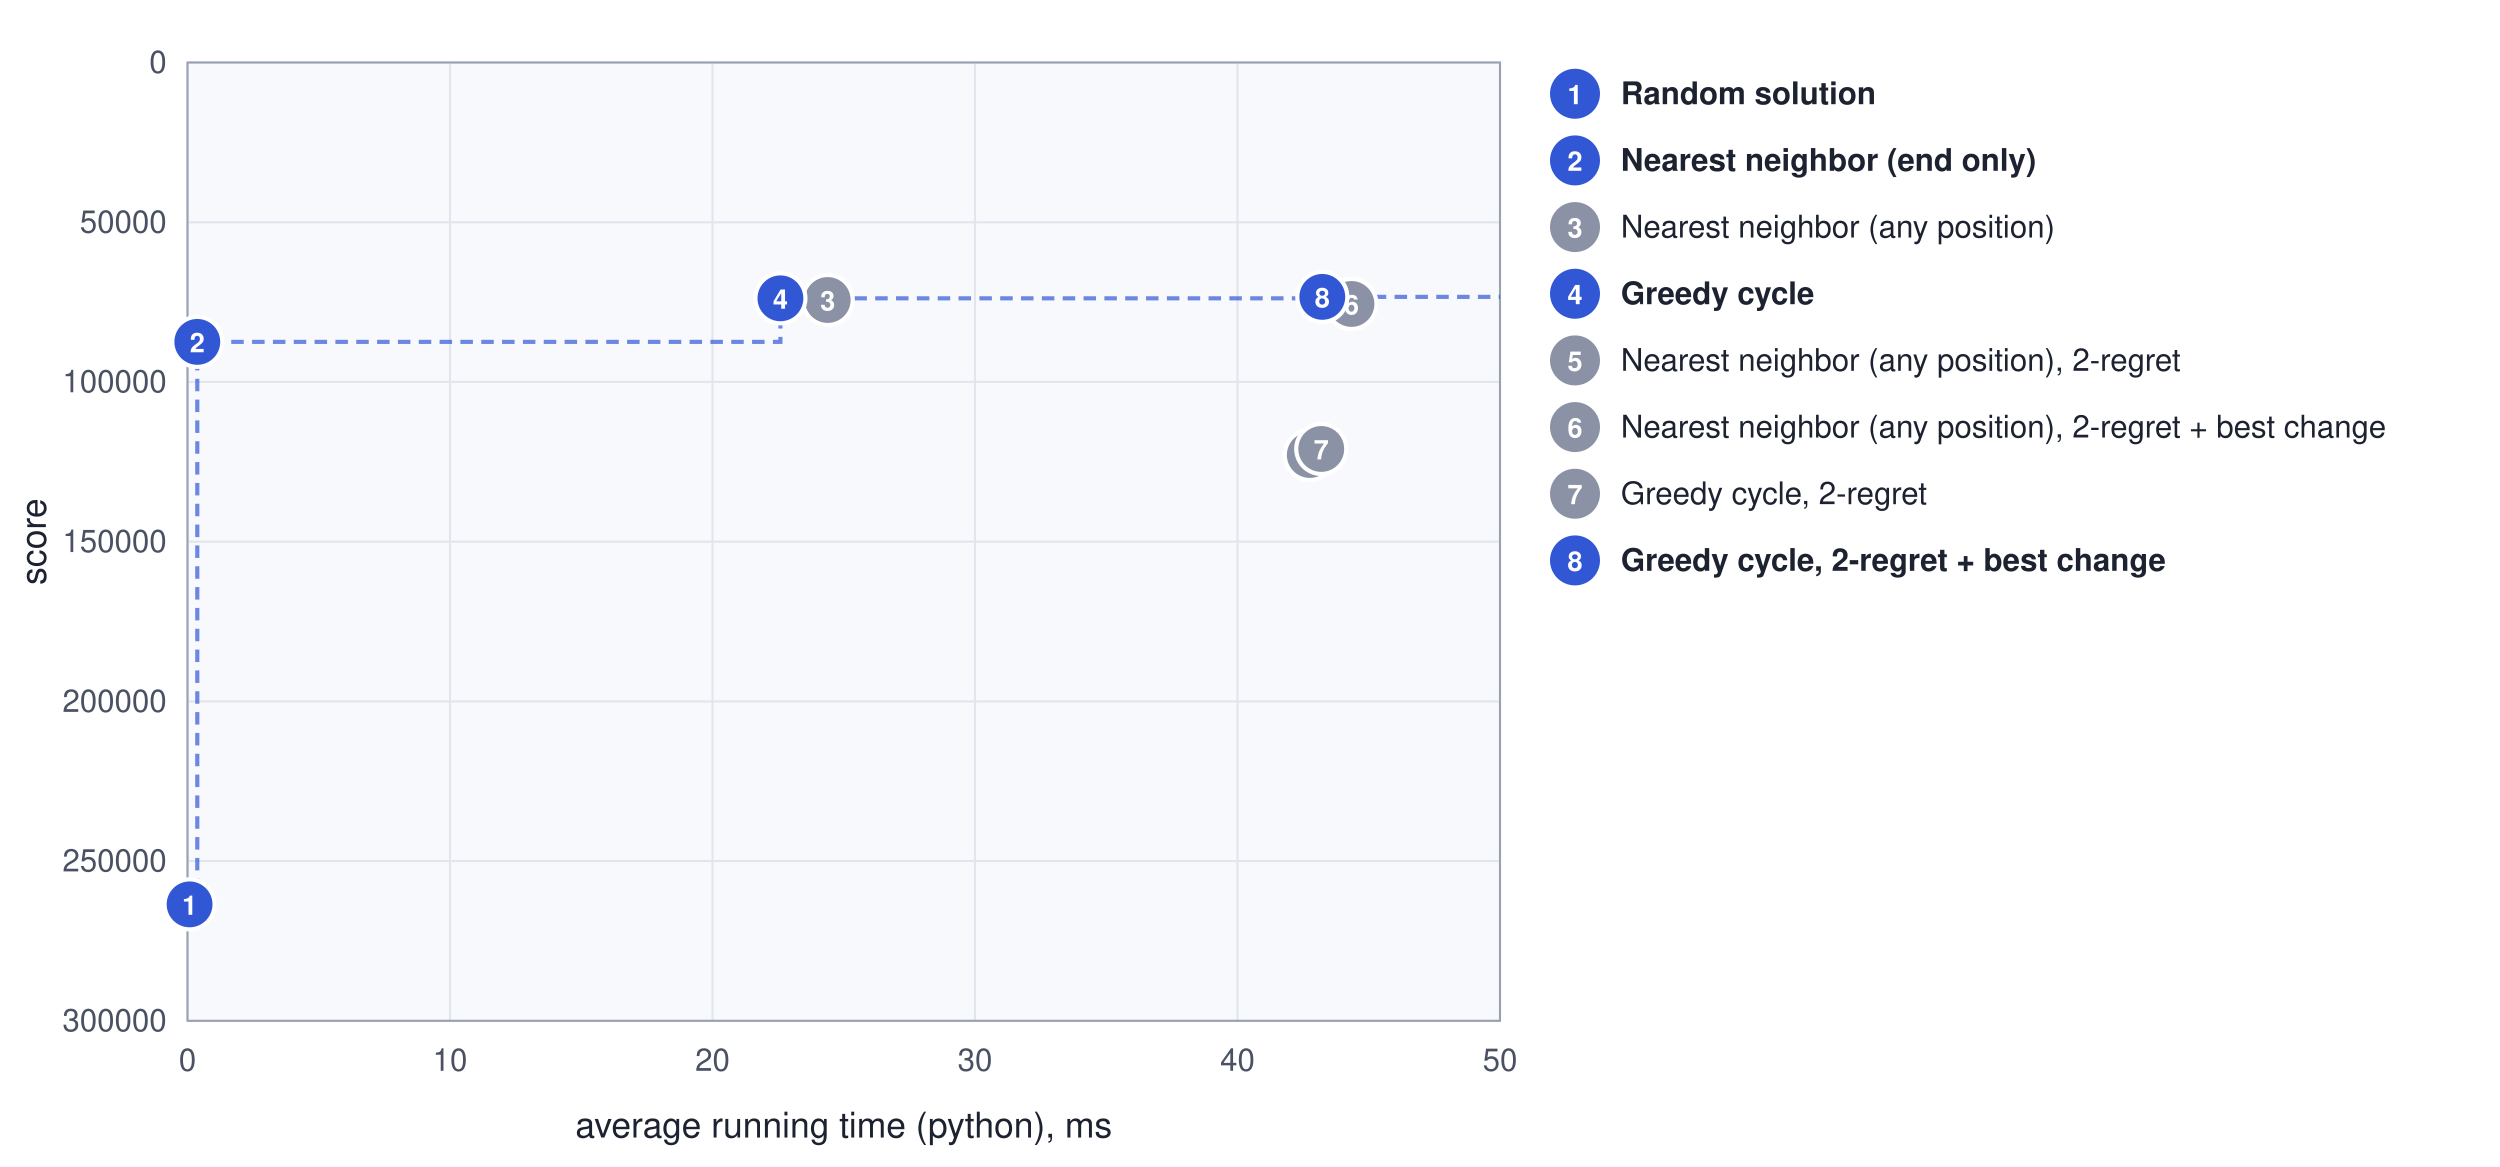
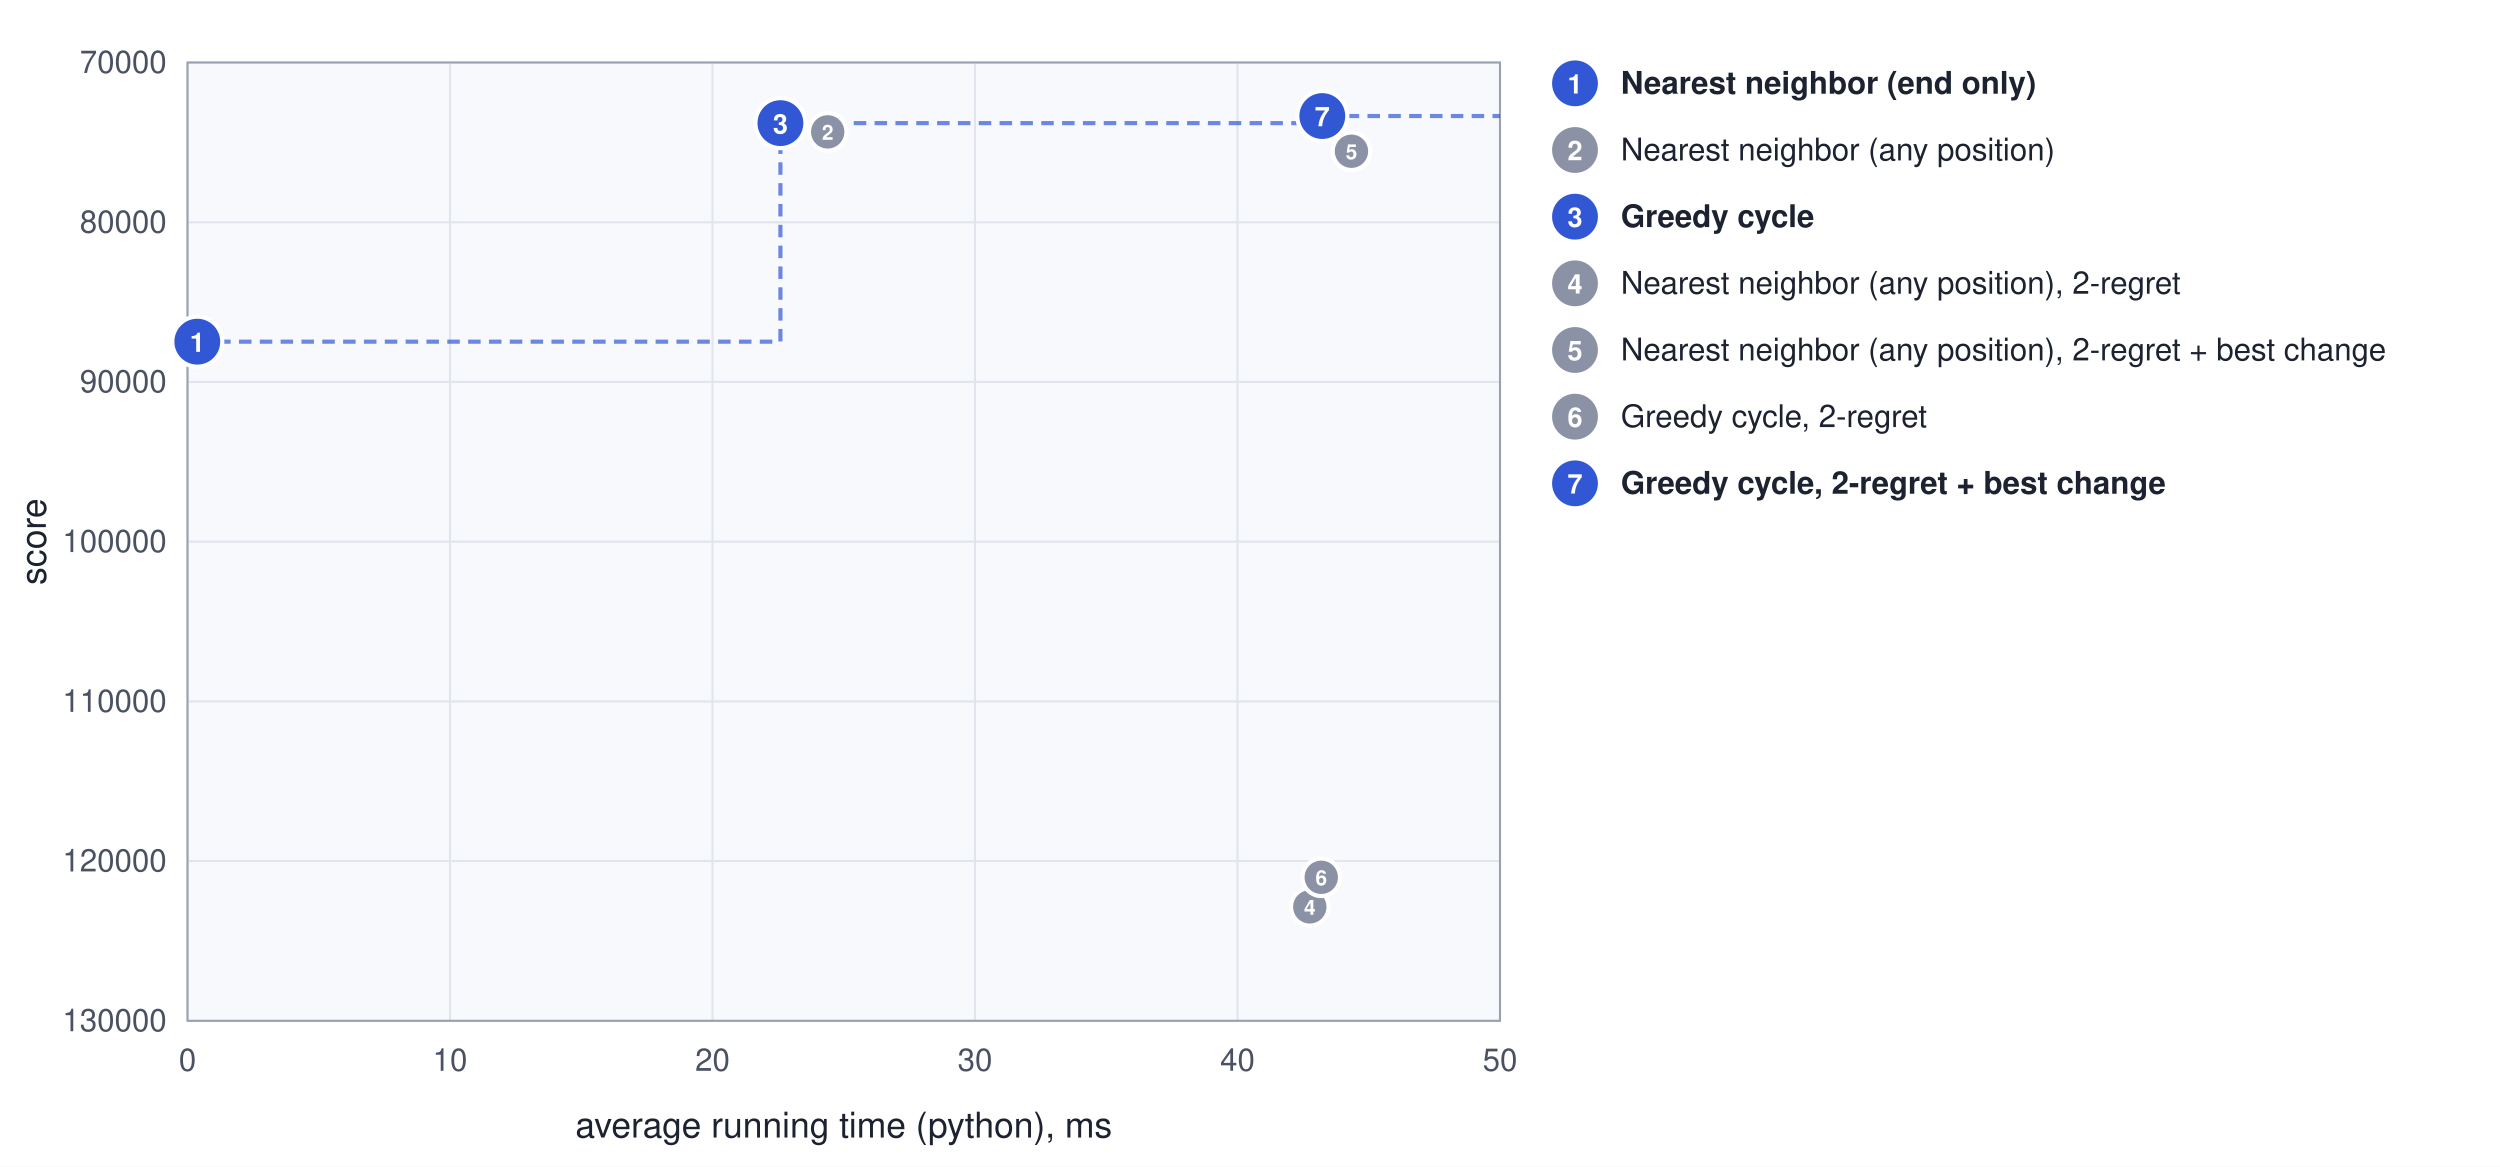
<svg xmlns="http://www.w3.org/2000/svg" viewBox="0 0 1200 560" width="1200" height="560" font-family="Helvetica, Arial, sans-serif" font-size="15">
  <rect width="1200" height="560" fill="#fff" />
  <rect x="90" y="30" width="630" height="460" fill="#f8f9fc" />
  <line x1="90.0" y1="30" x2="90.0" y2="490" stroke="#e1e5ee" />
  <text x="90.0" y="514" text-anchor="middle" fill="#4a5163">0</text>
  <line x1="216.0" y1="30" x2="216.0" y2="490" stroke="#e1e5ee" />
  <text x="216.0" y="514" text-anchor="middle" fill="#4a5163">10</text>
  <line x1="342.0" y1="30" x2="342.0" y2="490" stroke="#e1e5ee" />
  <text x="342.0" y="514" text-anchor="middle" fill="#4a5163">20</text>
  <line x1="468.0" y1="30" x2="468.0" y2="490" stroke="#e1e5ee" />
  <text x="468.0" y="514" text-anchor="middle" fill="#4a5163">30</text>
  <line x1="594.0" y1="30" x2="594.0" y2="490" stroke="#e1e5ee" />
  <text x="594.0" y="514" text-anchor="middle" fill="#4a5163">40</text>
  <line x1="720.0" y1="30" x2="720.0" y2="490" stroke="#e1e5ee" />
  <text x="720.0" y="514" text-anchor="middle" fill="#4a5163">50</text>
  <line x1="90" y1="30.0" x2="720" y2="30.0" stroke="#e1e5ee" />
-   <text x="80" y="35.0" text-anchor="end" fill="#4a5163">0</text>
+   <text x="80" y="35.0" text-anchor="end" fill="#4a5163">70000</text>
  <line x1="90" y1="106.7" x2="720" y2="106.7" stroke="#e1e5ee" />
-   <text x="80" y="111.7" text-anchor="end" fill="#4a5163">50000</text>
+   <text x="80" y="111.7" text-anchor="end" fill="#4a5163">80000</text>
  <line x1="90" y1="183.3" x2="720" y2="183.3" stroke="#e1e5ee" />
-   <text x="80" y="188.3" text-anchor="end" fill="#4a5163">100000</text>
+   <text x="80" y="188.3" text-anchor="end" fill="#4a5163">90000</text>
  <line x1="90" y1="260.0" x2="720" y2="260.0" stroke="#e1e5ee" />
-   <text x="80" y="265.0" text-anchor="end" fill="#4a5163">150000</text>
+   <text x="80" y="265.0" text-anchor="end" fill="#4a5163">100000</text>
  <line x1="90" y1="336.7" x2="720" y2="336.7" stroke="#e1e5ee" />
-   <text x="80" y="341.7" text-anchor="end" fill="#4a5163">200000</text>
+   <text x="80" y="341.7" text-anchor="end" fill="#4a5163">110000</text>
  <line x1="90" y1="413.3" x2="720" y2="413.3" stroke="#e1e5ee" />
-   <text x="80" y="418.3" text-anchor="end" fill="#4a5163">250000</text>
+   <text x="80" y="418.3" text-anchor="end" fill="#4a5163">120000</text>
  <line x1="90" y1="490.0" x2="720" y2="490.0" stroke="#e1e5ee" />
-   <text x="80" y="495.0" text-anchor="end" fill="#4a5163">300000</text>
+   <text x="80" y="495.0" text-anchor="end" fill="#4a5163">130000</text>
  <rect x="90" y="30" width="630" height="460" fill="none" stroke="#9aa1b3" />
  <text x="405.0" y="546" text-anchor="middle" font-size="17" fill="#1c2230">average running time (python), ms</text>
  <text transform="translate(22,260.0) rotate(-90)" text-anchor="middle" font-size="17" fill="#1c2230">score</text>
-   <path d="M91.0,434.1H94.7V164.1H374.6V143.2H634.7V142.5H720" fill="none" stroke="#3157d5" stroke-width="2" stroke-dasharray="6 4" opacity=".7" />
-   <circle cx="91.0" cy="434.1" r="12" fill="#3157d5" stroke="#fff" stroke-width="2" />
-   <text x="91.0" y="439.1" text-anchor="middle" fill="#fff" font-size="13" font-weight="bold">1</text>
-   <circle cx="756" cy="45" r="12" fill="#3157d5" />
-   <text x="756" y="50" text-anchor="middle" fill="#fff" font-size="13" font-weight="bold">1</text>
-   <text x="778" y="50" fill="#1c2230" font-weight="bold">Random solution</text>
-   <circle cx="94.7" cy="164.1" r="12" fill="#3157d5" stroke="#fff" stroke-width="2" />
-   <text x="94.7" y="169.1" text-anchor="middle" fill="#fff" font-size="13" font-weight="bold">2</text>
-   <circle cx="756" cy="77" r="12" fill="#3157d5" />
-   <text x="756" y="82" text-anchor="middle" fill="#fff" font-size="13" font-weight="bold">2</text>
-   <text x="778" y="82" fill="#1c2230" font-weight="bold">Nearest neighbor (end only)</text>
-   <circle cx="397.3" cy="144.0" r="12" fill="#8b92a5" stroke="#fff" stroke-width="2" />
-   <text x="397.3" y="149.0" text-anchor="middle" fill="#fff" font-size="13" font-weight="bold">3</text>
-   <circle cx="756" cy="109" r="12" fill="#8b92a5" />
-   <text x="756" y="114" text-anchor="middle" fill="#fff" font-size="13" font-weight="bold">3</text>
-   <text x="778" y="114" fill="#1c2230">Nearest neighbor (any position)</text>
-   <circle cx="374.6" cy="143.2" r="12" fill="#3157d5" stroke="#fff" stroke-width="2" />
-   <text x="374.6" y="148.2" text-anchor="middle" fill="#fff" font-size="13" font-weight="bold">4</text>
-   <circle cx="756" cy="141" r="12" fill="#3157d5" />
-   <text x="756" y="146" text-anchor="middle" fill="#fff" font-size="13" font-weight="bold">4</text>
-   <text x="778" y="146" fill="#1c2230" font-weight="bold">Greedy cycle</text>
-   <circle cx="628.7" cy="218.4" r="12" fill="#8b92a5" stroke="#fff" stroke-width="2" />
-   <text x="628.7" y="223.4" text-anchor="middle" fill="#fff" font-size="13" font-weight="bold">5</text>
-   <circle cx="756" cy="173" r="12" fill="#8b92a5" />
-   <text x="756" y="178" text-anchor="middle" fill="#fff" font-size="13" font-weight="bold">5</text>
-   <text x="778" y="178" fill="#1c2230">Nearest neighbor (any position), 2-regret</text>
-   <circle cx="648.7" cy="145.9" r="12" fill="#8b92a5" stroke="#fff" stroke-width="2" />
-   <text x="648.7" y="150.9" text-anchor="middle" fill="#fff" font-size="13" font-weight="bold">6</text>
-   <circle cx="756" cy="205" r="12" fill="#8b92a5" />
-   <text x="756" y="210" text-anchor="middle" fill="#fff" font-size="13" font-weight="bold">6</text>
-   <text x="778" y="210" fill="#1c2230">Nearest neighbor (any position), 2-regret + best change</text>
-   <circle cx="634.2" cy="215.5" r="12" fill="#8b92a5" stroke="#fff" stroke-width="2" />
-   <text x="634.2" y="220.5" text-anchor="middle" fill="#fff" font-size="13" font-weight="bold">7</text>
-   <circle cx="756" cy="237" r="12" fill="#8b92a5" />
-   <text x="756" y="242" text-anchor="middle" fill="#fff" font-size="13" font-weight="bold">7</text>
-   <text x="778" y="242" fill="#1c2230">Greedy cycle, 2-regret</text>
-   <circle cx="634.7" cy="142.5" r="12" fill="#3157d5" stroke="#fff" stroke-width="2" />
-   <text x="634.7" y="147.5" text-anchor="middle" fill="#fff" font-size="13" font-weight="bold">8</text>
-   <circle cx="756" cy="269" r="12" fill="#3157d5" />
-   <text x="756" y="274" text-anchor="middle" fill="#fff" font-size="13" font-weight="bold">8</text>
-   <text x="778" y="274" fill="#1c2230" font-weight="bold">Greedy cycle, 2-regret + best change</text>
+   <path d="M94.7,164.0H374.6V59.1H634.7V55.7H720" fill="none" stroke="#3157d5" stroke-width="2" stroke-dasharray="6 4" opacity=".7" />
+   <circle cx="756.0" cy="40.0" r="12" fill="#3157d5" stroke="#fff" stroke-width="2" />
+   <text x="756.0" y="44.9" text-anchor="middle" fill="#fff" font-size="13" font-weight="bold">1</text>
+   <text x="778" y="45" fill="#1c2230" font-weight="bold">Nearest neighbor (end only)</text>
+   <circle cx="756.0" cy="72.0" r="12" fill="#8b92a5" stroke="#fff" stroke-width="2" />
+   <text x="756.0" y="76.9" text-anchor="middle" fill="#fff" font-size="13" font-weight="bold">2</text>
+   <text x="778" y="77" fill="#1c2230">Nearest neighbor (any position)</text>
+   <circle cx="756.0" cy="104.0" r="12" fill="#3157d5" stroke="#fff" stroke-width="2" />
+   <text x="756.0" y="108.9" text-anchor="middle" fill="#fff" font-size="13" font-weight="bold">3</text>
+   <text x="778" y="109" fill="#1c2230" font-weight="bold">Greedy cycle</text>
+   <circle cx="756.0" cy="136.0" r="12" fill="#8b92a5" stroke="#fff" stroke-width="2" />
+   <text x="756.0" y="140.9" text-anchor="middle" fill="#fff" font-size="13" font-weight="bold">4</text>
+   <text x="778" y="141" fill="#1c2230">Nearest neighbor (any position), 2-regret</text>
+   <circle cx="756.0" cy="168.0" r="12" fill="#8b92a5" stroke="#fff" stroke-width="2" />
+   <text x="756.0" y="172.9" text-anchor="middle" fill="#fff" font-size="13" font-weight="bold">5</text>
+   <text x="778" y="173" fill="#1c2230">Nearest neighbor (any position), 2-regret + best change</text>
+   <circle cx="756.0" cy="200.0" r="12" fill="#8b92a5" stroke="#fff" stroke-width="2" />
+   <text x="756.0" y="204.9" text-anchor="middle" fill="#fff" font-size="13" font-weight="bold">6</text>
+   <text x="778" y="205" fill="#1c2230">Greedy cycle, 2-regret</text>
+   <circle cx="756.0" cy="232.0" r="12" fill="#3157d5" stroke="#fff" stroke-width="2" />
+   <text x="756.0" y="236.9" text-anchor="middle" fill="#fff" font-size="13" font-weight="bold">7</text>
+   <text x="778" y="237" fill="#1c2230" font-weight="bold">Greedy cycle, 2-regret + best change</text>
+   <circle cx="397.3" cy="63.3" r="9" fill="#8b92a5" stroke="#fff" stroke-width="2" />
+   <text x="397.3" y="67.1" text-anchor="middle" fill="#fff" font-size="10" font-weight="bold">2</text>
+   <circle cx="628.7" cy="435.3" r="9" fill="#8b92a5" stroke="#fff" stroke-width="2" />
+   <text x="628.7" y="439.1" text-anchor="middle" fill="#fff" font-size="10" font-weight="bold">4</text>
+   <circle cx="648.7" cy="72.6" r="9" fill="#8b92a5" stroke="#fff" stroke-width="2" />
+   <text x="648.7" y="76.4" text-anchor="middle" fill="#fff" font-size="10" font-weight="bold">5</text>
+   <circle cx="634.2" cy="421.1" r="9" fill="#8b92a5" stroke="#fff" stroke-width="2" />
+   <text x="634.2" y="424.9" text-anchor="middle" fill="#fff" font-size="10" font-weight="bold">6</text>
+   <circle cx="94.7" cy="164.0" r="12" fill="#3157d5" stroke="#fff" stroke-width="2" />
+   <text x="94.7" y="168.9" text-anchor="middle" fill="#fff" font-size="13" font-weight="bold">1</text>
+   <circle cx="374.6" cy="59.1" r="12" fill="#3157d5" stroke="#fff" stroke-width="2" />
+   <text x="374.6" y="64.1" text-anchor="middle" fill="#fff" font-size="13" font-weight="bold">3</text>
+   <circle cx="634.7" cy="55.7" r="12" fill="#3157d5" stroke="#fff" stroke-width="2" />
+   <text x="634.7" y="60.6" text-anchor="middle" fill="#fff" font-size="13" font-weight="bold">7</text>
</svg>
